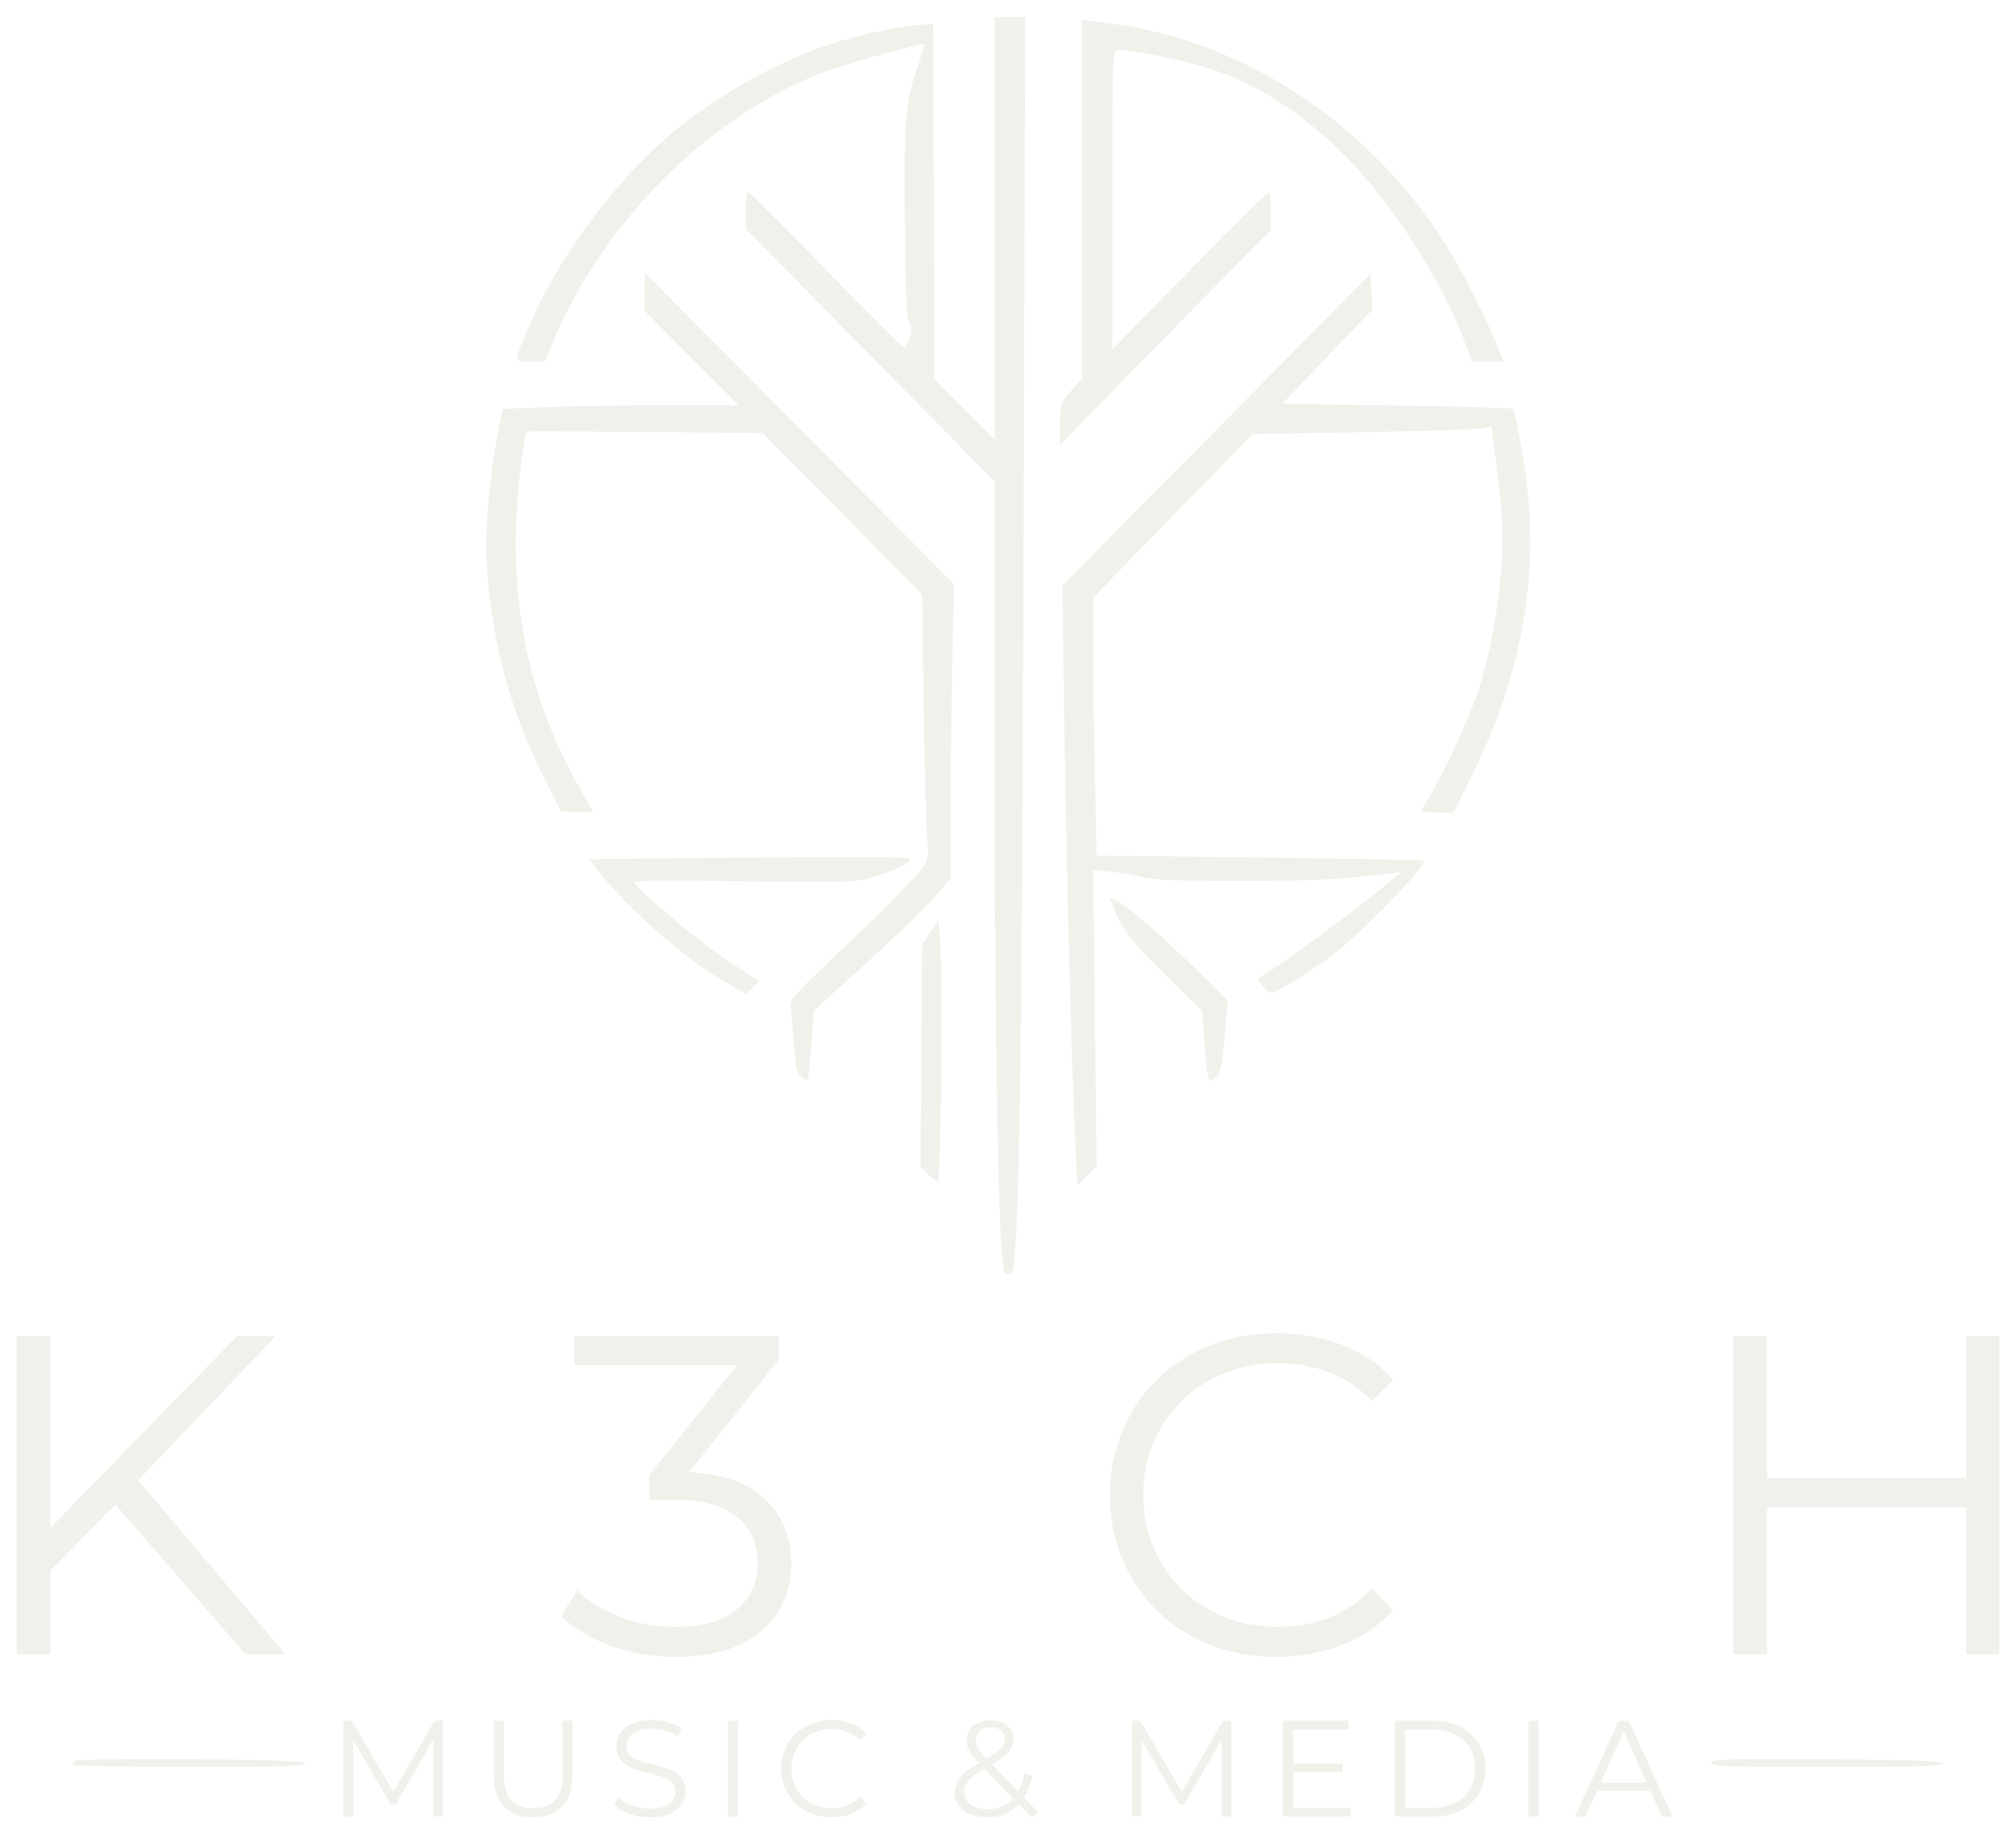
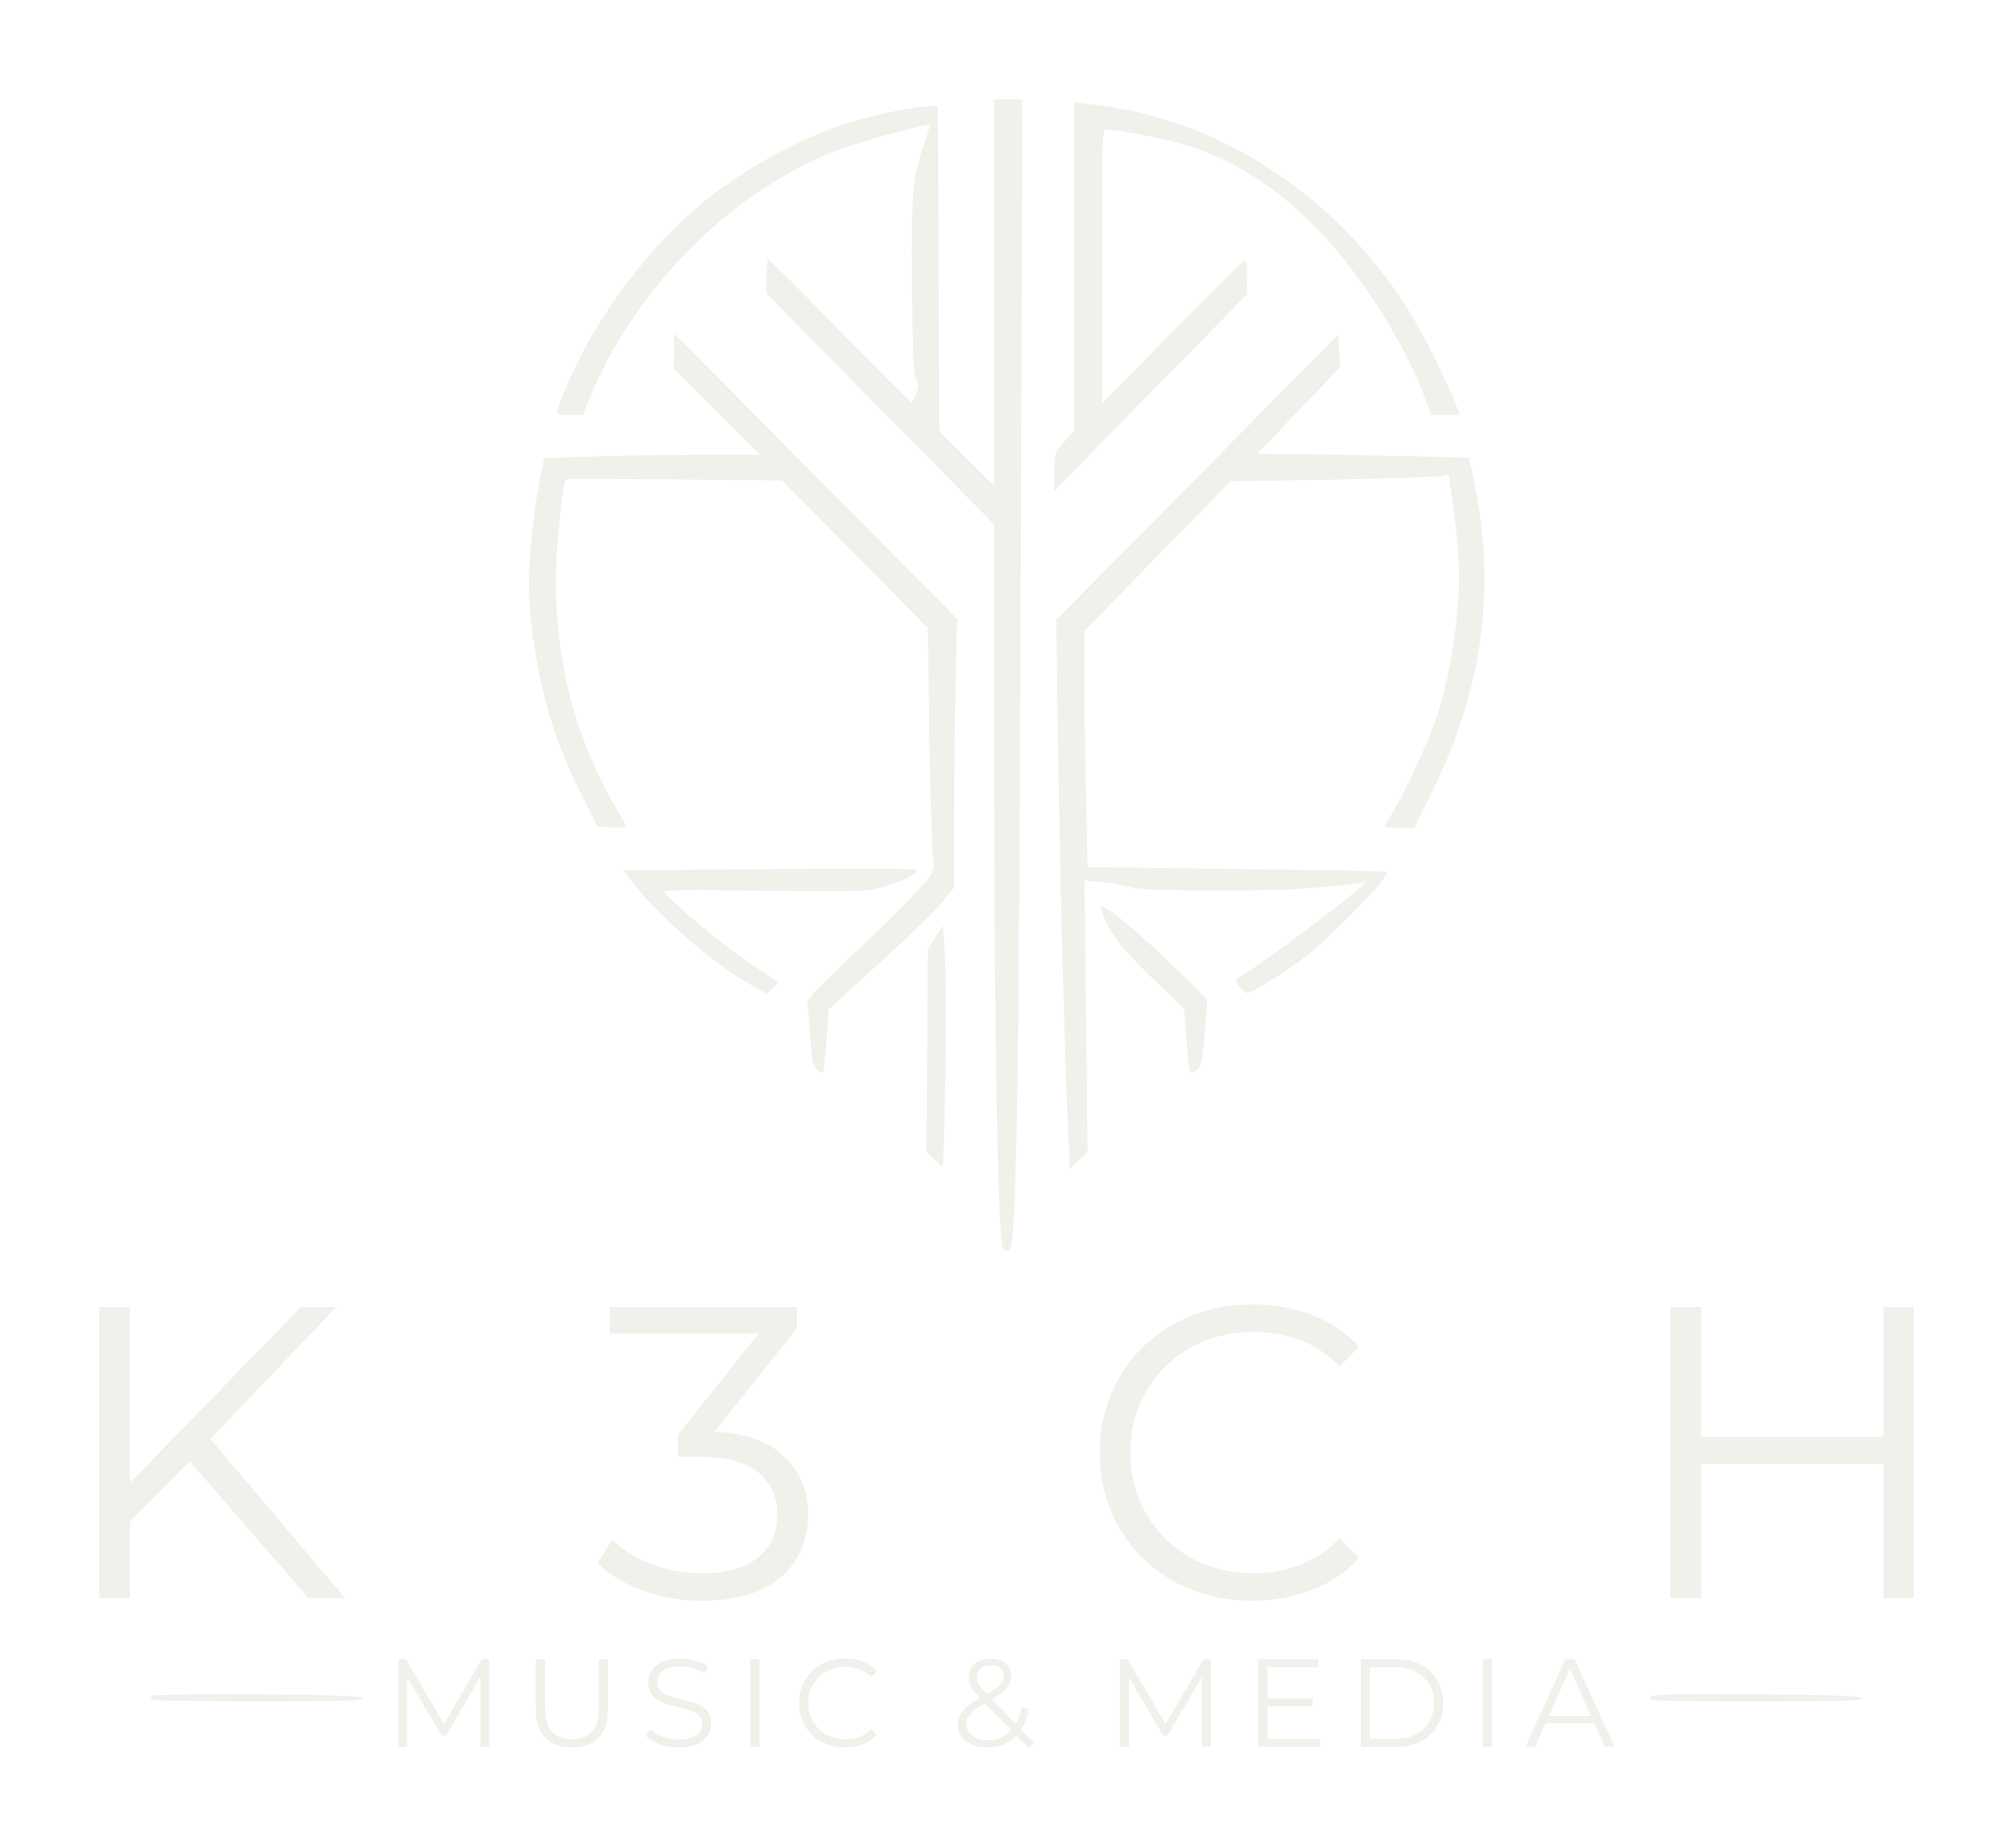
- <svg xmlns="http://www.w3.org/2000/svg" viewBox="0 0 725.1 659.9" width="725" height="660">
+ <svg xmlns="http://www.w3.org/2000/svg" viewBox="-33.0 -33.0 791.1 725.9" width="791" height="726" overflow="visible">
  <g fill="#F2F0EB">
    <path d="M 419.3 350.77 L 432.38 363.56 L 432.97 371.92 C 433.76 383.72 434.45 388.64 435.23 388.64 C 435.62 388.64 436.71 388.05 437.59 387.27 C 438.87 386.28 439.56 383.13 440.45 373 L 441.53 359.92 L 436.31 354.51 C 433.36 351.56 425.59 344.08 418.9 337.88 C 412.21 331.69 405.04 325.79 402.97 324.7 L 399.04 322.73 L 400.02 325.1 C 403.36 334.05 406.8 338.57 419.3 350.77 " />
    <path d="M 426.28 113.91 L 457.07 82.62 L 457.07 75.84 C 457.07 72 456.77 68.95 456.38 68.95 C 455.89 68.95 443.1 81.64 427.86 97.18 L 400.12 125.51 L 400.12 71.61 C 400.02 21.05 400.12 17.8 401.79 17.8 C 405.92 17.8 422.94 21.05 431 23.31 C 449.1 28.43 465.33 38.16 481.37 53.61 C 499.56 70.92 519.23 101.32 527.5 124.73 L 529.37 129.94 L 540.68 129.94 L 539.11 125.71 C 535.96 117.74 527.99 101.41 522.68 92.36 C 497.1 48.98 453.53 17.8 406.9 9.54 C 402.28 8.75 396.48 7.87 393.92 7.67 L 389.2 7.18 L 389.2 136.04 L 385.26 140.46 C 381.43 144.89 381.33 145.09 381.33 152.46 L 381.33 159.94 L 388.51 152.56 C 392.34 148.53 409.36 131.12 426.28 113.91 " />
    <path d="M 656.95 632.79 C 620.45 632.59 615.44 632.79 615.44 634.06 C 615.44 635.34 620.65 635.54 657.34 635.54 C 690.39 635.54 699.15 635.24 698.85 634.26 C 698.46 633.37 689.02 632.98 656.95 632.79 " />
    <path d="M 393.23 312.9 L 399.33 313.49 C 402.67 313.79 407.89 314.67 410.94 315.46 C 415.07 316.44 424.02 316.84 445.86 316.84 C 472.02 316.84 480.97 316.34 498.87 314.28 L 503.79 313.69 L 500.84 316.24 C 489.33 326.18 456.68 350.18 452.74 351.56 C 451.56 352.05 455.89 357.16 457.36 357.16 C 458.84 357.16 472.71 348.51 479.2 343.49 C 490.41 334.93 513.53 311.03 512.05 309.55 C 511.86 309.26 485.3 308.77 453.04 308.38 L 394.41 307.69 L 393.82 278.18 C 393.43 261.95 393.13 241.09 393.13 231.85 L 393.13 215.02 L 401.69 206.17 C 406.41 201.25 419.3 187.98 430.41 176.66 L 450.68 156.01 L 489.53 155.42 C 510.87 155.02 530.16 154.43 532.42 154.04 L 536.35 153.35 L 538.02 165.45 C 540.58 184.73 540.98 194.47 539.7 207.65 C 538.22 222.99 535.57 236.57 531.73 248.27 C 528.58 257.81 519.04 278.57 514.12 286.54 C 512.45 289.19 511.17 291.46 511.17 291.75 C 511.17 292.05 513.82 292.24 516.97 292.24 L 522.78 292.24 L 529.76 278.18 C 549.04 239.12 554.75 200.57 547.07 160.14 C 545.79 153.15 544.52 147.25 544.22 146.96 C 543.93 146.66 525.14 146.17 502.41 145.78 L 461.2 145.19 L 477.33 128.27 L 493.56 111.35 L 493.27 104.76 L 492.97 98.27 L 437.59 154.43 L 382.11 210.5 L 382.8 259.49 C 383.39 305.91 385.46 384.51 386.84 413.04 L 387.52 426.12 L 390.97 422.87 L 394.41 419.62 L 393.82 366.31 Z M 393.23 312.9 " />
    <path d="M 190.7 129.94 L 196.01 129.94 L 198.37 124.23 C 215.88 81.15 252.86 43.48 294.08 26.66 C 301.45 23.7 329.09 15.84 332.34 15.84 C 332.64 15.84 331.65 19.28 330.18 23.51 C 325.65 36.3 325.06 42.79 325.46 79.77 C 325.65 105.35 326.05 114.3 327.03 115.97 C 328.11 117.74 328.11 118.82 327.13 121.58 C 326.44 123.45 325.55 125.02 325.16 125.02 C 324.77 125.02 312.18 112.43 297.13 96.99 C 282.18 81.54 269.48 68.95 268.99 68.95 C 268.6 68.95 268.21 71.9 268.21 75.64 L 268.21 82.23 L 312.96 127.68 L 357.72 173.02 L 357.72 266.86 C 357.72 376.15 359.2 455.23 361.26 457.5 C 362.34 458.58 362.84 458.68 363.82 457.69 C 366.47 455.04 367.55 390.51 368.14 196.54 L 368.74 6 L 357.72 6 L 357.72 157.97 L 336.08 136.33 L 335.88 72.5 L 335.59 8.55 L 330.67 8.85 C 323 9.25 308.24 12.59 297.23 16.23 C 280.4 21.93 259.95 33.15 244.89 45.15 C 222.57 62.95 201.02 91.58 189.71 118.63 C 184.7 130.53 184.6 129.94 190.7 129.94 " />
    <path d="M 337.55 330.61 L 334.61 335.23 L 331.65 339.95 L 331.36 379.79 L 331.06 419.72 L 334.11 422.58 C 335.69 424.15 337.26 425.23 337.46 424.94 C 337.75 424.74 338.14 408.8 338.54 389.62 C 338.83 370.44 338.73 349.29 338.34 342.61 Z M 337.55 330.61 " />
    <path d="M 231.91 97.97 L 231.91 104.86 L 231.81 111.74 L 248.73 128.76 L 265.65 145.68 L 239.58 145.68 C 225.22 145.68 206.14 145.97 197.19 146.37 L 180.86 146.96 L 179.68 152.96 C 175.25 175.09 173.97 194.57 175.64 210.7 C 178.4 235.98 184.6 257.71 195.22 278.67 L 201.81 291.75 L 207.52 292.05 C 210.57 292.24 213.12 292.14 213.12 291.85 C 213.12 291.55 211.55 288.6 209.58 285.26 C 193.25 257.52 185.38 227.71 185.48 194.37 C 185.58 180.6 188.14 156.2 189.61 155.22 C 189.81 155.02 208.99 155.12 232.21 155.32 L 274.3 155.71 L 303.03 184.73 L 331.65 213.75 L 332.24 256.14 C 332.64 279.55 333.23 300.7 333.62 303.26 C 334.21 307 333.91 308.57 332.14 311.72 C 330.87 313.88 319.55 325.49 306.86 337.59 C 285.52 357.75 283.85 359.62 284.34 362.18 C 284.63 363.66 285.12 369.56 285.52 375.26 C 286.11 383.53 286.6 385.98 288.08 387.26 C 289.06 388.25 290.14 388.74 290.44 388.45 C 290.73 388.05 291.32 382.34 291.81 375.66 L 292.7 363.56 L 296.44 360.11 C 321.72 337.29 332.93 326.57 337.06 321.65 L 341.98 315.75 L 341.98 287.03 C 341.98 271.19 342.28 247.49 342.57 234.21 L 343.16 210.11 L 287.59 154.04 Z M 231.91 97.97 " />
    <path d="M 68.33 632.79 C 45.9 632.69 27.31 632.88 26.92 633.28 C 26.52 633.57 26.23 634.26 26.23 634.75 C 26.23 635.14 45.11 635.54 68.13 635.54 C 101.18 635.54 109.94 635.24 109.64 634.26 C 109.25 633.37 100 632.98 68.33 632.79 " />
    <path d="M 263.98 316.93 C 283.95 317.23 303.32 317.23 307.26 316.84 C 315.13 316.05 329.29 310.24 327.03 308.77 C 325.85 308.08 304.31 308.08 238.89 308.67 L 212.04 308.96 L 215.19 313.2 C 226.11 327.26 247.16 345.55 261.91 353.82 L 268.3 357.36 L 270.67 355.2 L 273.03 352.93 L 261.52 345.36 C 251.19 338.47 228.96 319.79 228.17 317.32 C 227.98 316.64 240.07 316.54 263.98 316.93 " />
    <path d="M 88.25 594.97 L 102.64 594.97 L 49.72 532.4 L 99.2 480.51 L 85.3 480.51 L 18.1 549.62 L 18.1 480.51 L 6 480.51 L 6 594.97 L 18.1 594.97 L 18.1 564.86 L 41.53 541.13 Z M 88.25 594.97 " />
    <path d="M 274.41 538.56 C 268.31 533.1 259.44 530.09 247.8 529.51 L 280.21 488.85 L 280.21 480.51 L 206.63 480.51 L 206.63 490.98 L 265.12 490.98 L 233.45 530.71 L 233.45 539.37 L 241.62 539.37 C 252.31 539.37 260.12 541.45 265.09 545.59 C 270.05 549.73 272.53 555.29 272.53 562.27 C 272.53 569.25 270 574.8 264.93 578.95 C 259.86 583.09 252.58 585.16 243.1 585.16 C 235.68 585.16 228.84 583.91 222.57 581.4 C 216.3 578.89 211.32 575.73 207.61 571.91 L 201.89 581.23 C 206.36 585.71 212.27 589.28 219.63 591.95 C 226.99 594.62 234.81 595.95 243.1 595.95 C 252.36 595.95 260.07 594.48 266.23 591.54 C 272.39 588.59 277 584.56 280.05 579.44 C 283.1 574.31 284.63 568.54 284.63 562.11 C 284.63 552.51 281.22 544.66 274.41 538.56 " />
    <path d="M 425.09 503.81 C 429.45 499.51 434.57 496.18 440.46 493.84 C 446.34 491.5 452.72 490.32 459.59 490.32 C 466.13 490.32 472.23 491.38 477.9 493.51 C 483.57 495.64 488.75 499.1 493.44 503.89 L 501.12 496.21 C 496.11 490.65 489.95 486.48 482.64 483.7 C 475.34 480.92 467.54 479.53 459.26 479.53 C 450.65 479.53 442.69 480.98 435.39 483.86 C 428.08 486.75 421.73 490.81 416.34 496.05 C 410.94 501.28 406.75 507.44 403.75 514.52 C 400.75 521.61 399.25 529.35 399.25 537.74 C 399.25 546.14 400.75 553.87 403.75 560.96 C 406.75 568.05 410.91 574.2 416.26 579.44 C 421.6 584.67 427.92 588.73 435.23 591.62 C 442.53 594.51 450.48 595.95 459.1 595.95 C 467.49 595.95 475.34 594.54 482.64 591.7 C 489.95 588.87 496.11 584.67 501.12 579.11 L 493.44 571.43 C 488.75 576.22 483.57 579.71 477.9 581.89 C 472.23 584.07 466.13 585.16 459.59 585.16 C 452.72 585.16 446.34 583.99 440.46 581.64 C 434.57 579.3 429.45 575.98 425.09 571.67 C 420.73 567.36 417.32 562.35 414.87 556.62 C 412.41 550.91 411.19 544.61 411.19 537.74 C 411.19 530.87 412.41 524.58 414.87 518.86 C 417.32 513.13 420.73 508.12 425.09 503.81 " />
    <path d="M 707.15 480.51 L 707.15 531.53 L 635.53 531.53 L 635.53 480.51 L 623.43 480.51 L 623.43 594.97 L 635.53 594.97 L 635.53 542.16 L 707.15 542.16 L 707.15 594.97 L 719.09 594.97 L 719.09 480.51 Z M 707.15 480.51 " />
    <path d="M 141.49 644.45 L 126.54 618.95 L 123.54 618.95 L 123.54 653.37 L 127.03 653.37 L 127.03 625.99 L 140.55 649 L 142.28 649 L 155.8 625.84 L 155.8 653.37 L 159.3 653.37 L 159.3 618.95 L 156.3 618.95 Z M 141.49 644.45 " />
    <path d="M 202.33 638.52 C 202.33 642.59 201.41 645.59 199.57 647.52 C 197.74 649.46 195.13 650.42 191.75 650.42 C 188.41 650.42 185.82 649.46 183.98 647.52 C 182.15 645.59 181.23 642.59 181.23 638.52 L 181.23 618.95 L 177.59 618.95 L 177.59 638.67 C 177.59 643.62 178.85 647.36 181.38 649.88 C 183.9 652.41 187.36 653.67 191.75 653.67 C 196.15 653.67 199.6 652.41 202.11 649.88 C 204.62 647.36 205.87 643.62 205.87 638.67 L 205.87 618.95 L 202.33 618.95 Z M 202.33 638.52 " />
    <path d="M 242.34 637.22 C 241.08 636.55 239.7 636 238.21 635.57 C 236.71 635.14 235.21 634.75 233.71 634.39 C 232.2 634.03 230.81 633.62 229.55 633.16 C 228.29 632.7 227.27 632.06 226.5 631.24 C 225.73 630.42 225.35 629.34 225.35 628 C 225.35 626.82 225.67 625.76 226.31 624.82 C 226.95 623.89 227.94 623.14 229.28 622.59 C 230.62 622.03 232.33 621.75 234.4 621.75 C 235.94 621.75 237.54 621.98 239.19 622.44 C 240.85 622.9 242.41 623.62 243.89 624.6 L 245.12 621.7 C 243.74 620.75 242.1 620 240.2 619.46 C 238.3 618.92 236.38 618.65 234.45 618.65 C 231.53 618.65 229.14 619.09 227.27 619.95 C 225.39 620.82 224.01 621.97 223.11 623.4 C 222.21 624.82 221.76 626.39 221.76 628.09 C 221.76 629.93 222.14 631.41 222.91 632.55 C 223.68 633.68 224.7 634.59 225.96 635.27 C 227.22 635.96 228.61 636.51 230.12 636.92 C 231.62 637.33 233.14 637.72 234.64 638.08 C 236.15 638.44 237.53 638.86 238.77 639.33 C 240.02 639.81 241.03 640.45 241.8 641.27 C 242.57 642.09 242.96 643.18 242.96 644.52 C 242.96 645.64 242.64 646.65 242 647.57 C 241.36 648.49 240.36 649.22 239 649.76 C 237.63 650.3 235.87 650.57 233.71 650.57 C 231.45 650.57 229.29 650.17 227.24 649.36 C 225.19 648.56 223.56 647.57 222.35 646.39 L 220.92 649.19 C 222.2 650.5 224.01 651.58 226.36 652.41 C 228.7 653.25 231.15 653.67 233.71 653.67 C 236.66 653.67 239.08 653.23 240.96 652.36 C 242.85 651.5 244.25 650.35 245.17 648.92 C 246.09 647.5 246.55 645.95 246.55 644.27 C 246.55 642.47 246.16 641.01 245.39 639.9 C 244.62 638.78 243.6 637.89 242.34 637.22 " />
    <path d="M 261.84 653.37 L 265.48 653.37 L 265.48 618.95 L 261.84 618.95 Z M 261.84 653.37 " />
    <path d="M 288.79 625.95 C 290.11 624.66 291.64 623.66 293.41 622.95 C 295.19 622.25 297.11 621.89 299.17 621.89 C 301.14 621.89 302.97 622.21 304.68 622.86 C 306.38 623.5 307.94 624.54 309.35 625.98 L 311.66 623.67 C 310.16 621.99 308.3 620.74 306.11 619.9 C 303.91 619.07 301.56 618.65 299.07 618.65 C 296.48 618.65 294.09 619.09 291.89 619.95 C 289.7 620.82 287.79 622.04 286.16 623.62 C 284.54 625.19 283.28 627.04 282.37 629.18 C 281.47 631.31 281.02 633.64 281.02 636.16 C 281.02 638.68 281.47 641.01 282.37 643.14 C 283.28 645.27 284.53 647.13 286.14 648.7 C 287.74 650.27 289.64 651.5 291.84 652.36 C 294.04 653.23 296.43 653.67 299.02 653.67 C 301.55 653.67 303.91 653.24 306.11 652.39 C 308.3 651.54 310.16 650.27 311.66 648.6 L 309.35 646.29 C 307.94 647.73 306.38 648.79 304.68 649.44 C 302.97 650.09 301.14 650.42 299.17 650.42 C 297.11 650.42 295.19 650.07 293.41 649.36 C 291.64 648.66 290.11 647.66 288.79 646.36 C 287.48 645.07 286.46 643.56 285.72 641.84 C 284.98 640.12 284.61 638.23 284.61 636.16 C 284.61 634.09 284.98 632.2 285.72 630.48 C 286.46 628.76 287.48 627.25 288.79 625.95 " />
    <path d="M 361.29 649.34 C 359.48 650.29 357.43 650.77 355.14 650.77 C 353.5 650.77 352.05 650.51 350.79 650 C 349.53 649.5 348.54 648.77 347.84 647.84 C 347.13 646.91 346.78 645.82 346.78 644.57 C 346.78 643.49 347.03 642.5 347.52 641.59 C 348.01 640.69 348.85 639.77 350.05 638.82 C 351.05 638.02 352.39 637.14 354.01 636.21 L 364.39 646.89 C 363.47 647.9 362.45 648.73 361.29 649.34 M 351.28 627.95 C 351.07 627.32 350.96 626.67 350.96 625.98 C 350.96 624.6 351.43 623.48 352.39 622.61 C 353.34 621.74 354.68 621.31 356.42 621.31 C 358.03 621.31 359.27 621.7 360.13 622.48 C 361 623.27 361.44 624.31 361.44 625.59 C 361.44 626.47 361.19 627.3 360.7 628.07 C 360.21 628.84 359.38 629.64 358.21 630.48 C 357.34 631.11 356.21 631.82 354.82 632.63 C 353.85 631.59 353.07 630.71 352.51 630.01 C 351.9 629.26 351.49 628.57 351.28 627.95 M 371.32 638.62 L 368.52 637.73 C 368.02 640.34 367.24 642.54 366.2 644.36 L 356.77 634.64 C 358.29 633.77 359.55 632.95 360.55 632.2 C 361.93 631.17 362.92 630.11 363.53 629.03 C 364.13 627.95 364.44 626.78 364.44 625.54 C 364.44 624.09 364.1 622.86 363.43 621.85 C 362.76 620.83 361.82 620.05 360.62 619.51 C 359.43 618.97 358.03 618.7 356.42 618.7 C 354.65 618.7 353.11 619 351.8 619.61 C 350.48 620.21 349.48 621.07 348.77 622.17 C 348.07 623.27 347.71 624.55 347.71 626.03 C 347.71 626.95 347.84 627.82 348.11 628.63 C 348.37 629.45 348.84 630.32 349.51 631.21 C 350.14 632.07 351 633.06 352.06 634.19 C 350.24 635.24 348.72 636.25 347.54 637.21 C 346.08 638.41 345.02 639.62 344.37 640.86 C 343.71 642.09 343.39 643.44 343.39 644.91 C 343.39 646.65 343.89 648.18 344.89 649.49 C 345.89 650.8 347.25 651.82 348.99 652.56 C 350.73 653.3 352.71 653.67 354.95 653.67 C 357.77 653.67 360.29 653.09 362.52 651.95 C 363.98 651.2 365.27 650.19 366.42 648.97 L 371.22 653.91 L 373.24 651.6 L 368.32 646.54 C 369.72 644.37 370.73 641.74 371.32 638.62 " />
    <path d="M 425.07 644.45 L 410.13 618.95 L 407.13 618.95 L 407.13 653.37 L 410.62 653.37 L 410.62 626 L 424.14 649 L 425.86 649 L 439.39 625.84 L 439.39 653.37 L 442.88 653.37 L 442.88 618.95 L 439.88 618.95 Z M 425.07 644.45 " />
    <path d="M 465.11 637.44 L 482.92 637.44 L 482.92 634.34 L 465.11 634.34 L 465.11 622.09 L 485.08 622.09 L 485.08 618.95 L 461.47 618.95 L 461.47 653.37 L 485.82 653.37 L 485.82 650.23 L 465.11 650.23 Z M 465.11 637.44 " />
    <path d="M 528.76 643.46 C 527.51 645.58 525.76 647.23 523.52 648.43 C 521.27 649.63 518.62 650.23 515.57 650.23 L 505.39 650.23 L 505.39 622.09 L 515.57 622.09 C 518.62 622.09 521.27 622.69 523.52 623.89 C 525.76 625.09 527.51 626.73 528.76 628.83 C 530 630.93 530.62 633.37 530.62 636.16 C 530.62 638.91 530 641.35 528.76 643.46 M 525.44 621.13 C 522.66 619.68 519.45 618.95 515.77 618.95 L 501.75 618.95 L 501.75 653.37 L 515.77 653.37 C 519.45 653.37 522.66 652.64 525.44 651.18 C 528.21 649.73 530.36 647.7 531.9 645.11 C 533.45 642.52 534.21 639.54 534.21 636.16 C 534.21 632.78 533.45 629.8 531.9 627.21 C 530.36 624.62 528.21 622.59 525.44 621.13 " />
    <path d="M 549.76 653.37 L 553.4 653.37 L 553.4 618.95 L 549.76 618.95 Z M 549.76 653.37 " />
    <path d="M 575.7 641.23 L 583.99 622.71 L 592.27 641.23 Z M 582.22 618.95 L 566.48 653.37 L 570.27 653.37 L 574.38 644.18 L 593.59 644.18 L 597.71 653.37 L 601.55 653.37 L 585.81 618.95 Z M 582.22 618.95 " />
  </g>
</svg>
